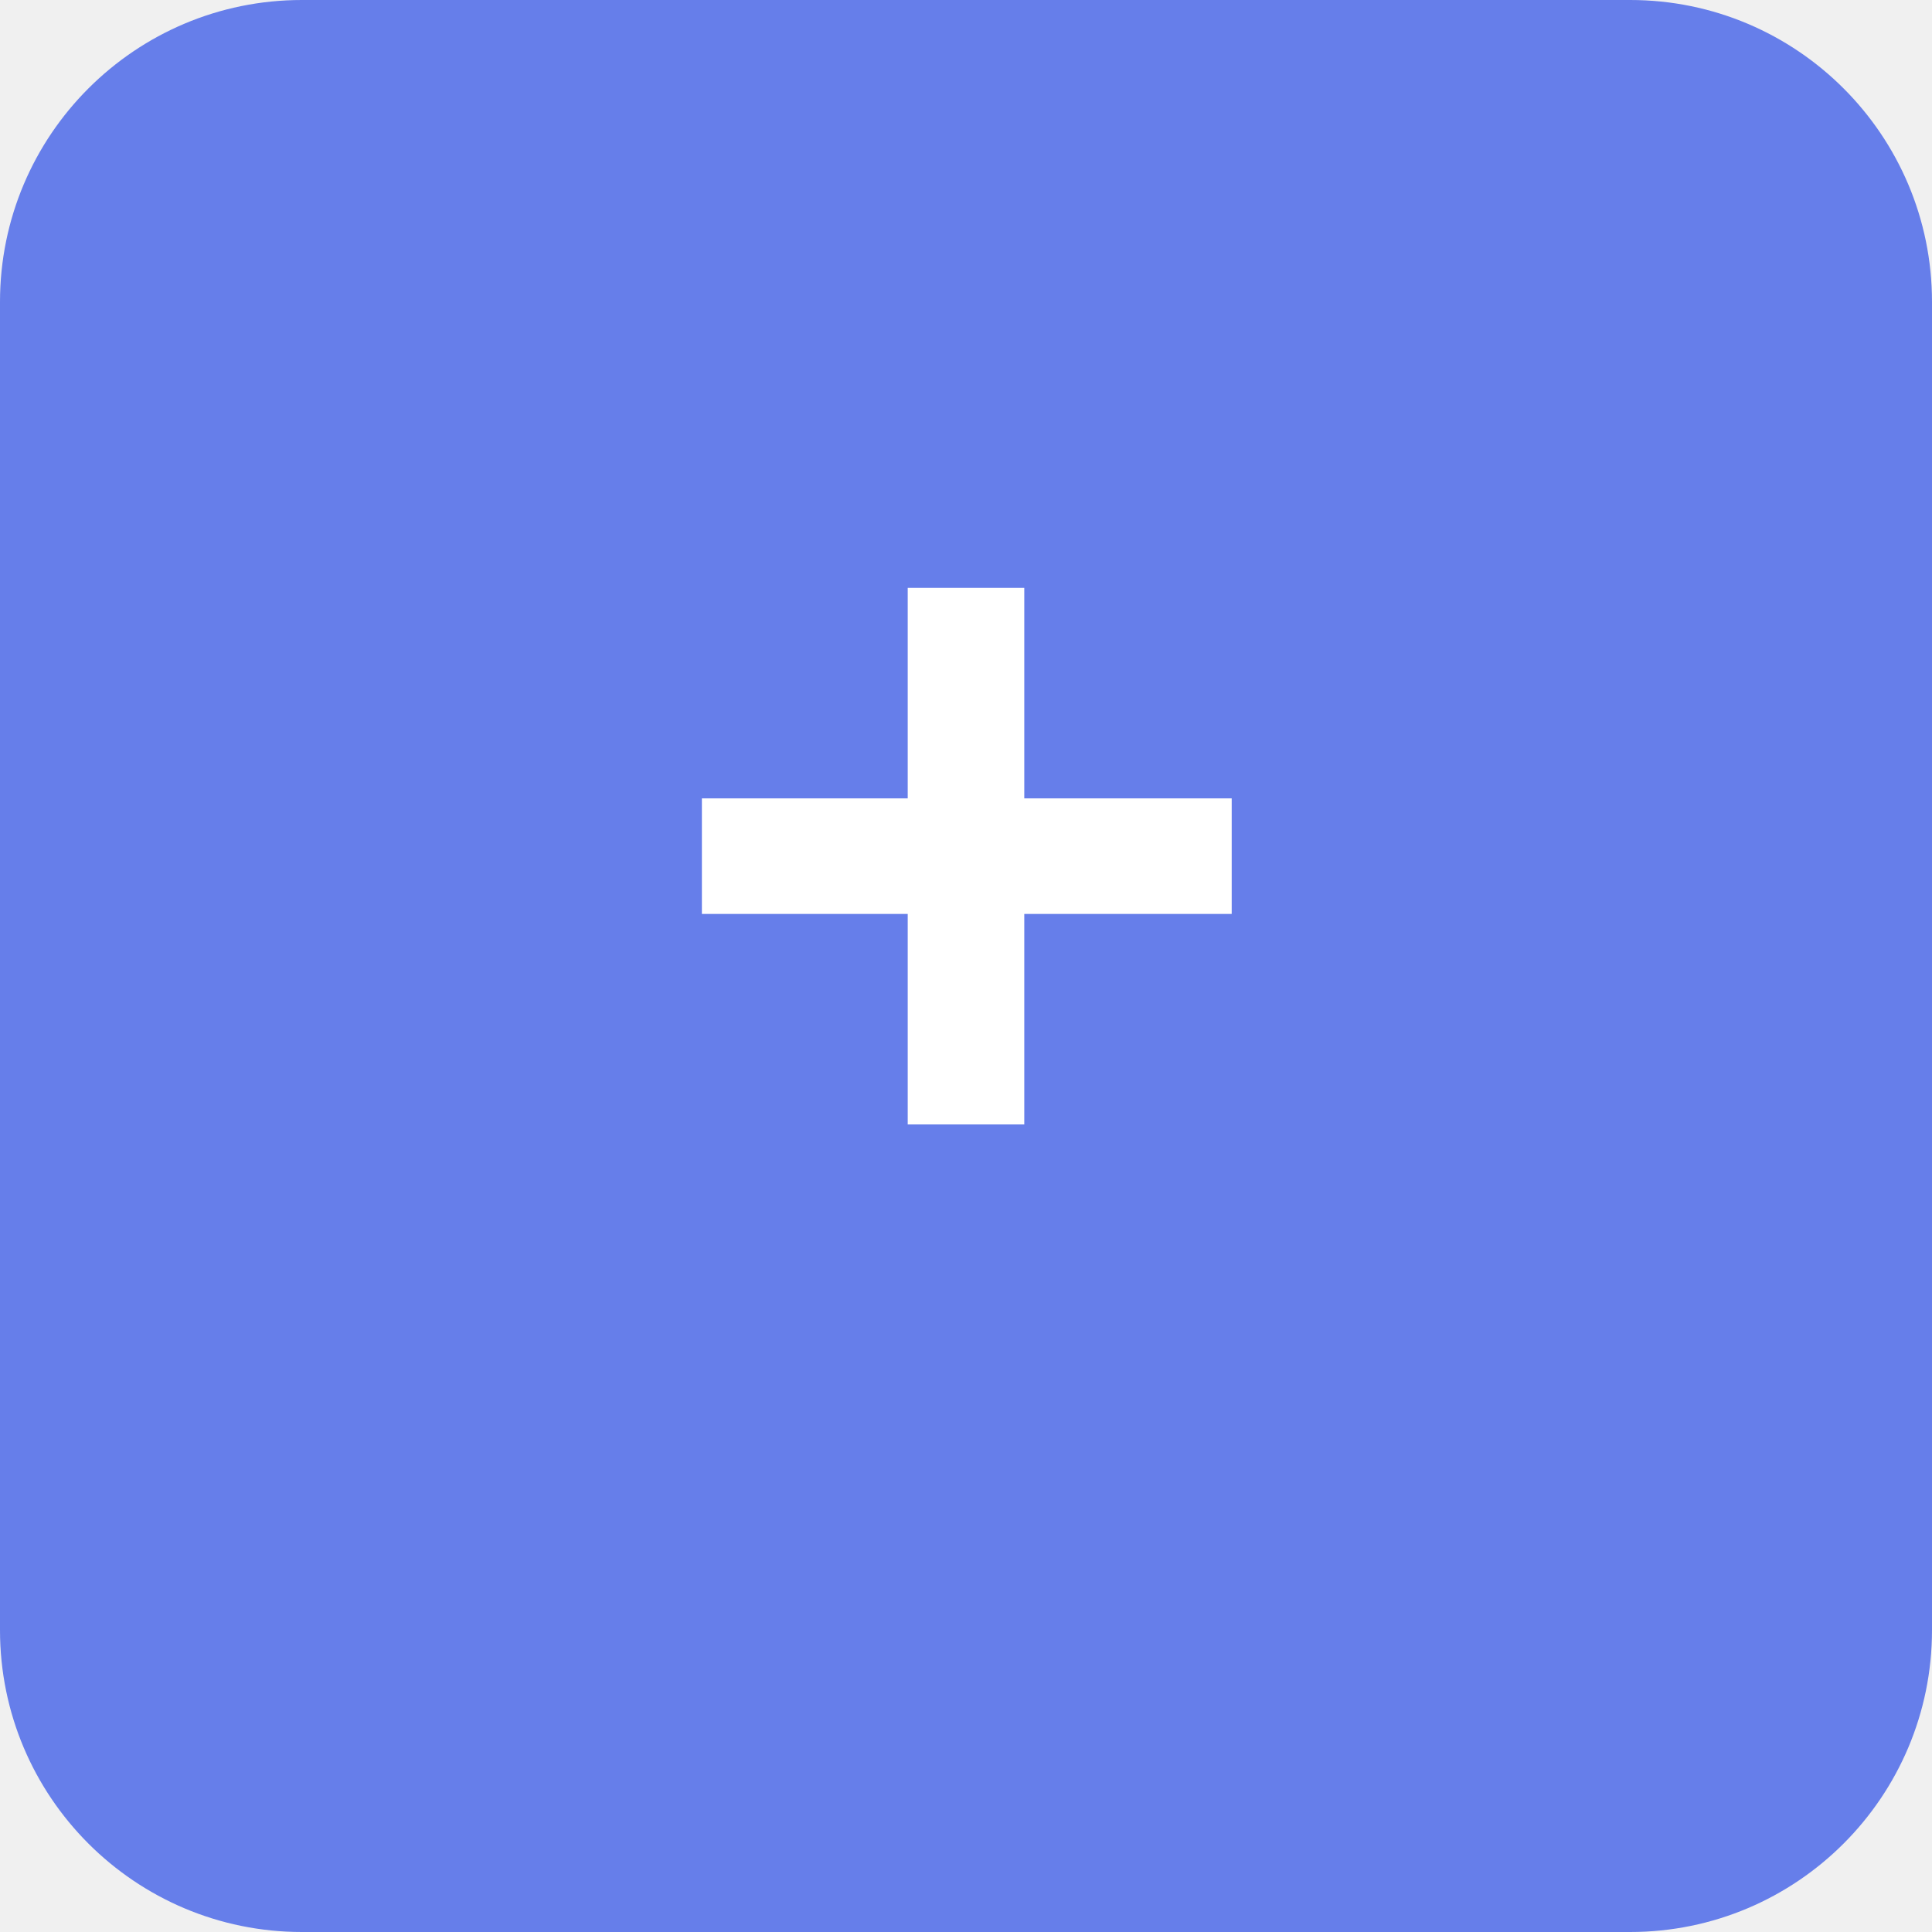
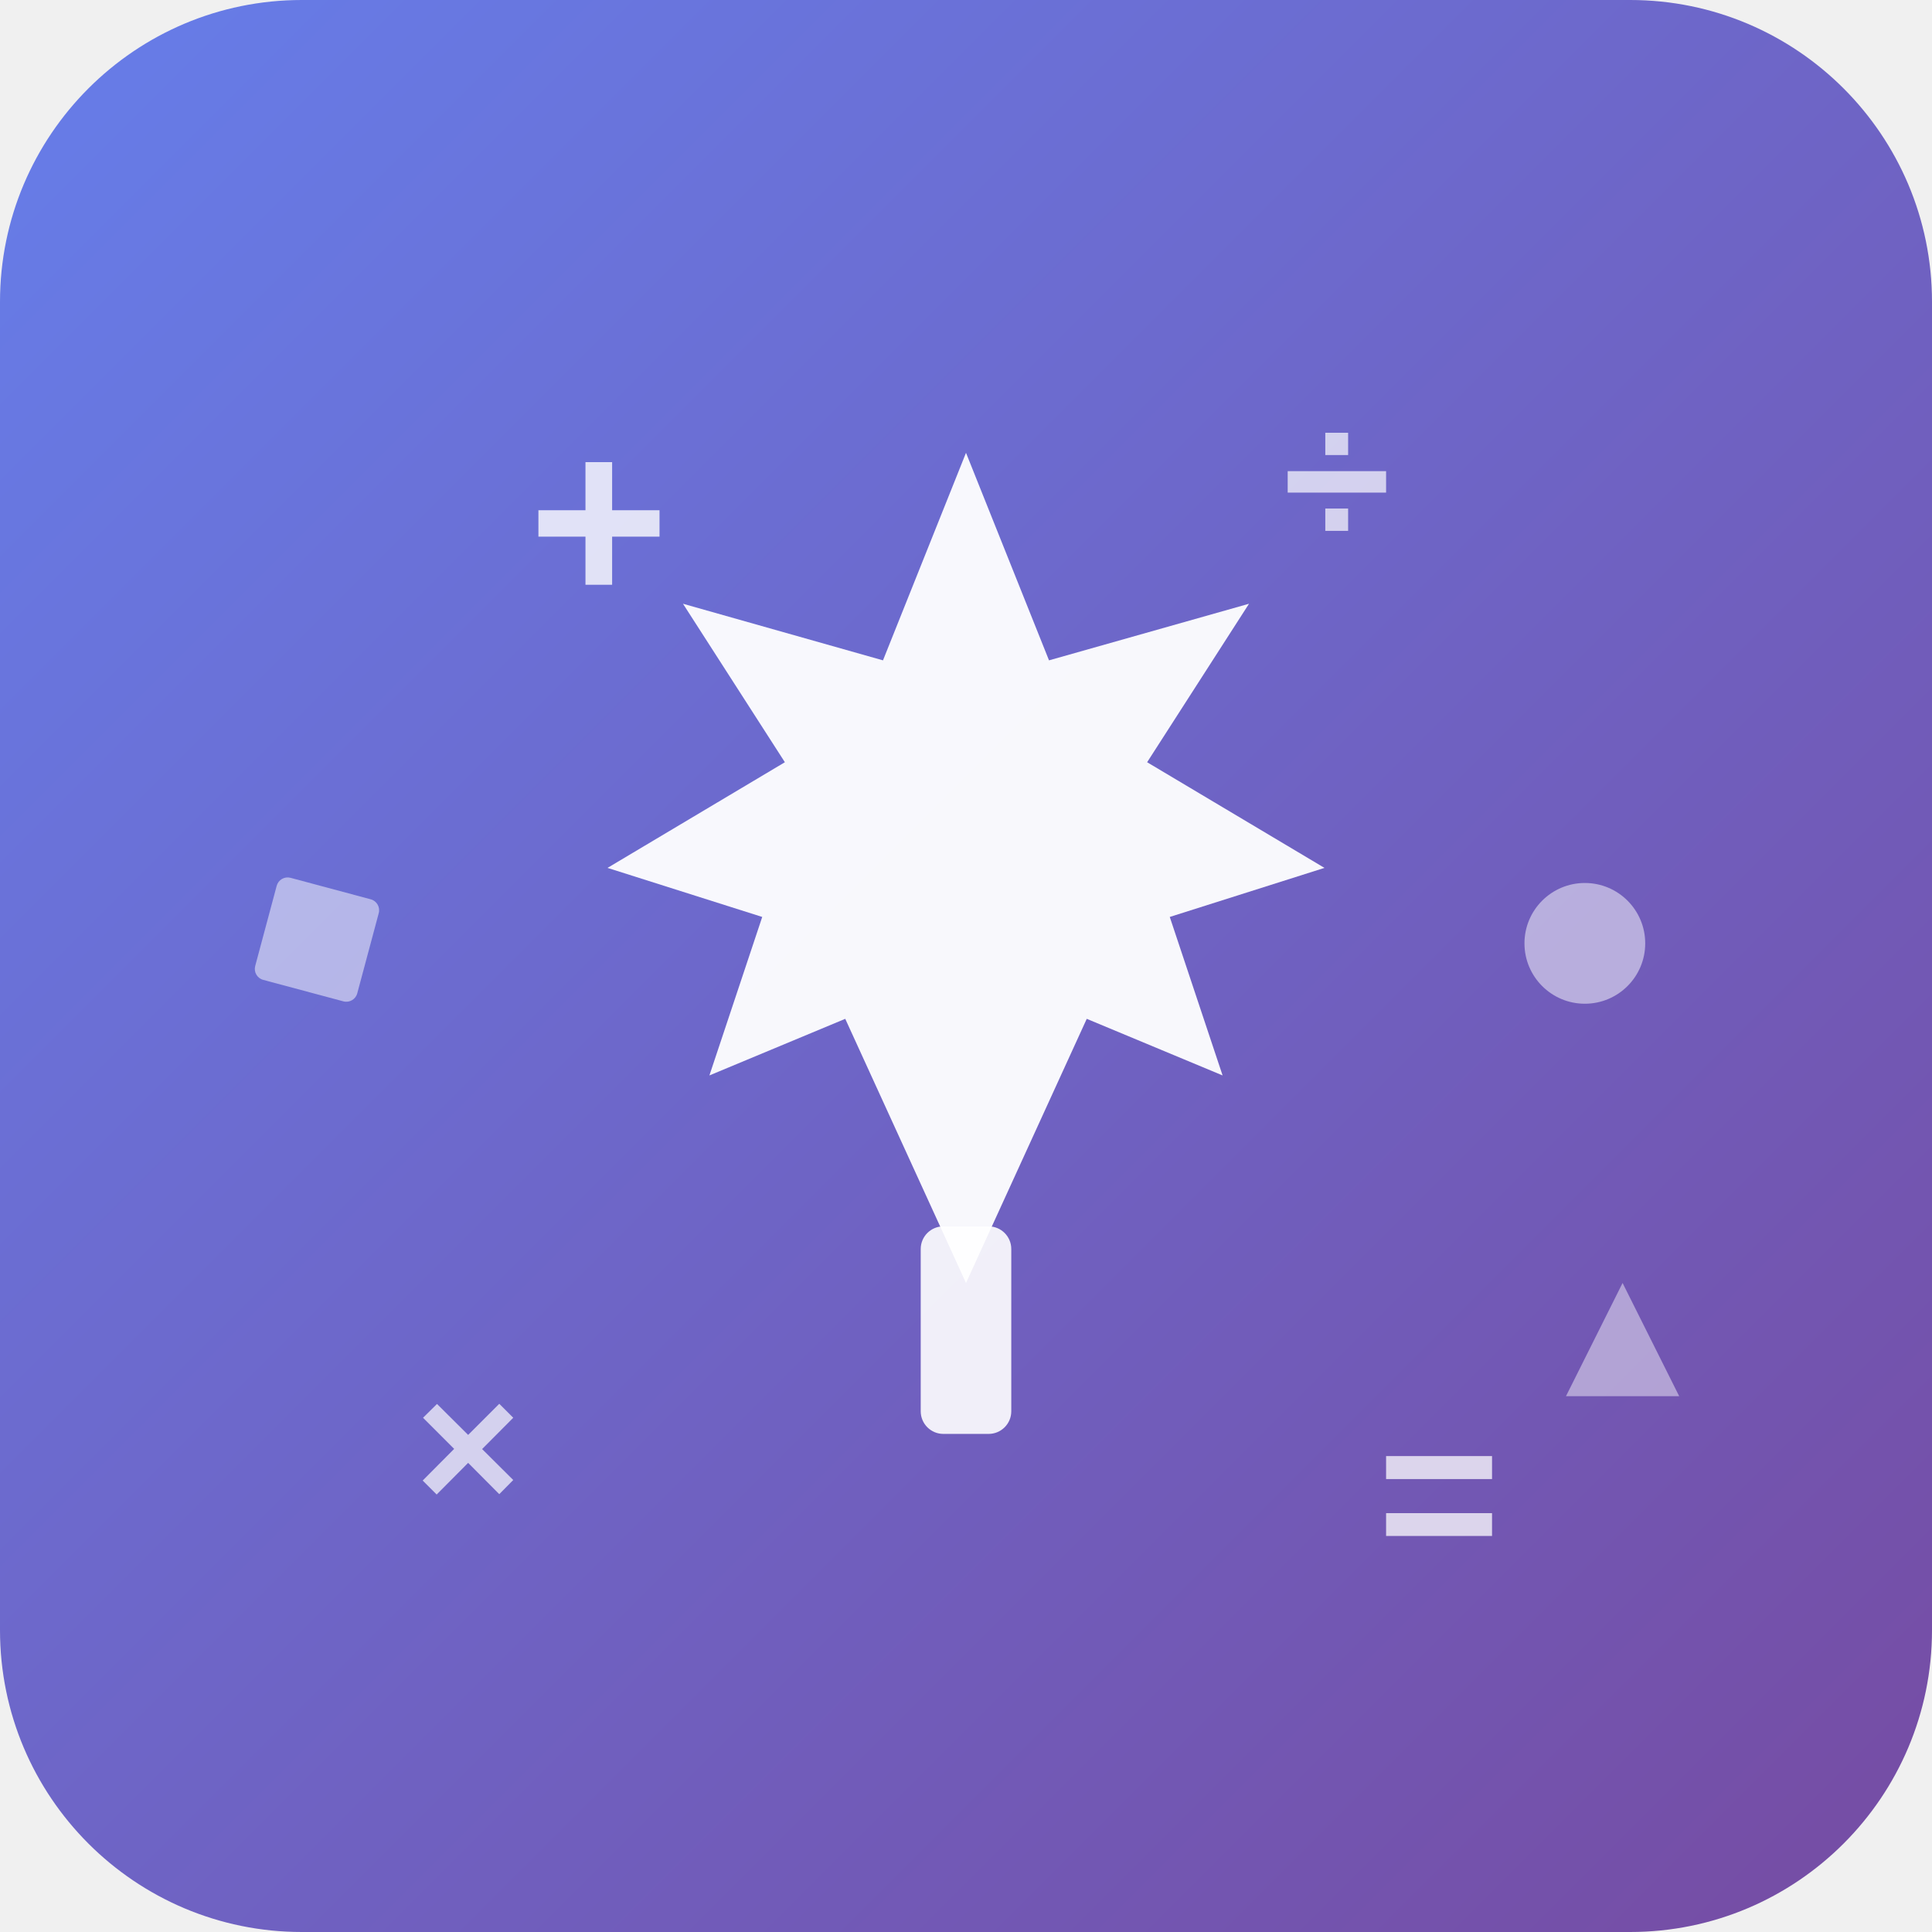
<svg xmlns="http://www.w3.org/2000/svg" width="512" height="512" viewBox="0 0 512 512">
-   <rect width="512" height="512" rx="80" fill="#667eea" />
-   <text x="256" y="320" font-family="Arial, sans-serif" font-size="280" font-weight="bold" fill="white" text-anchor="middle">+</text>
+   <defs>
+     <linearGradient id="bg" x1="0%" y1="0%" x2="100%" y2="100%">
+       <stop offset="0%" style="stop-color:#667eea" />
+       <stop offset="100%" style="stop-color:#764ba2" />
+     </linearGradient>
+   </defs>
+   <rect width="512" height="512" rx="80" fill="url(#bg)" />
+   <g transform="translate(256,270)" fill="white">
+     <path d="M0,-150 L22,-95 L75,-110 L48,-68 L95,-40 L54,-27 L68,15 L32,0 L0,70 L-32,0 L-68,15 L-54,-27 L-95,-40 L-48,-68 L-75,-110 L-22,-95 Z" opacity="0.95" />
+     <rect x="-12" y="55" width="24" height="55" rx="6" opacity="0.9" />
+   </g>
+   <text x="140" y="160" font-family="Arial, sans-serif" font-size="64" font-weight="bold" fill="white" opacity="0.8">+</text>
+   <text x="340" y="145" font-family="Arial, sans-serif" font-size="52" font-weight="bold" fill="white" opacity="0.7">÷</text>
+   <text x="110" y="400" font-family="Arial, sans-serif" font-size="48" font-weight="bold" fill="white" opacity="0.7">×</text>
+   <text x="365" y="415" font-family="Arial, sans-serif" font-size="56" font-weight="bold" fill="white" opacity="0.75">=</text>
+   <circle cx="420" cy="250" r="16" fill="white" opacity="0.5" />
+   <rect x="70" y="235" width="28" height="28" rx="3" fill="white" opacity="0.5" transform="rotate(15,84,249)" />
+   <polygon points="430,340 445,370 415,370" fill="white" opacity="0.45" />
</svg>
